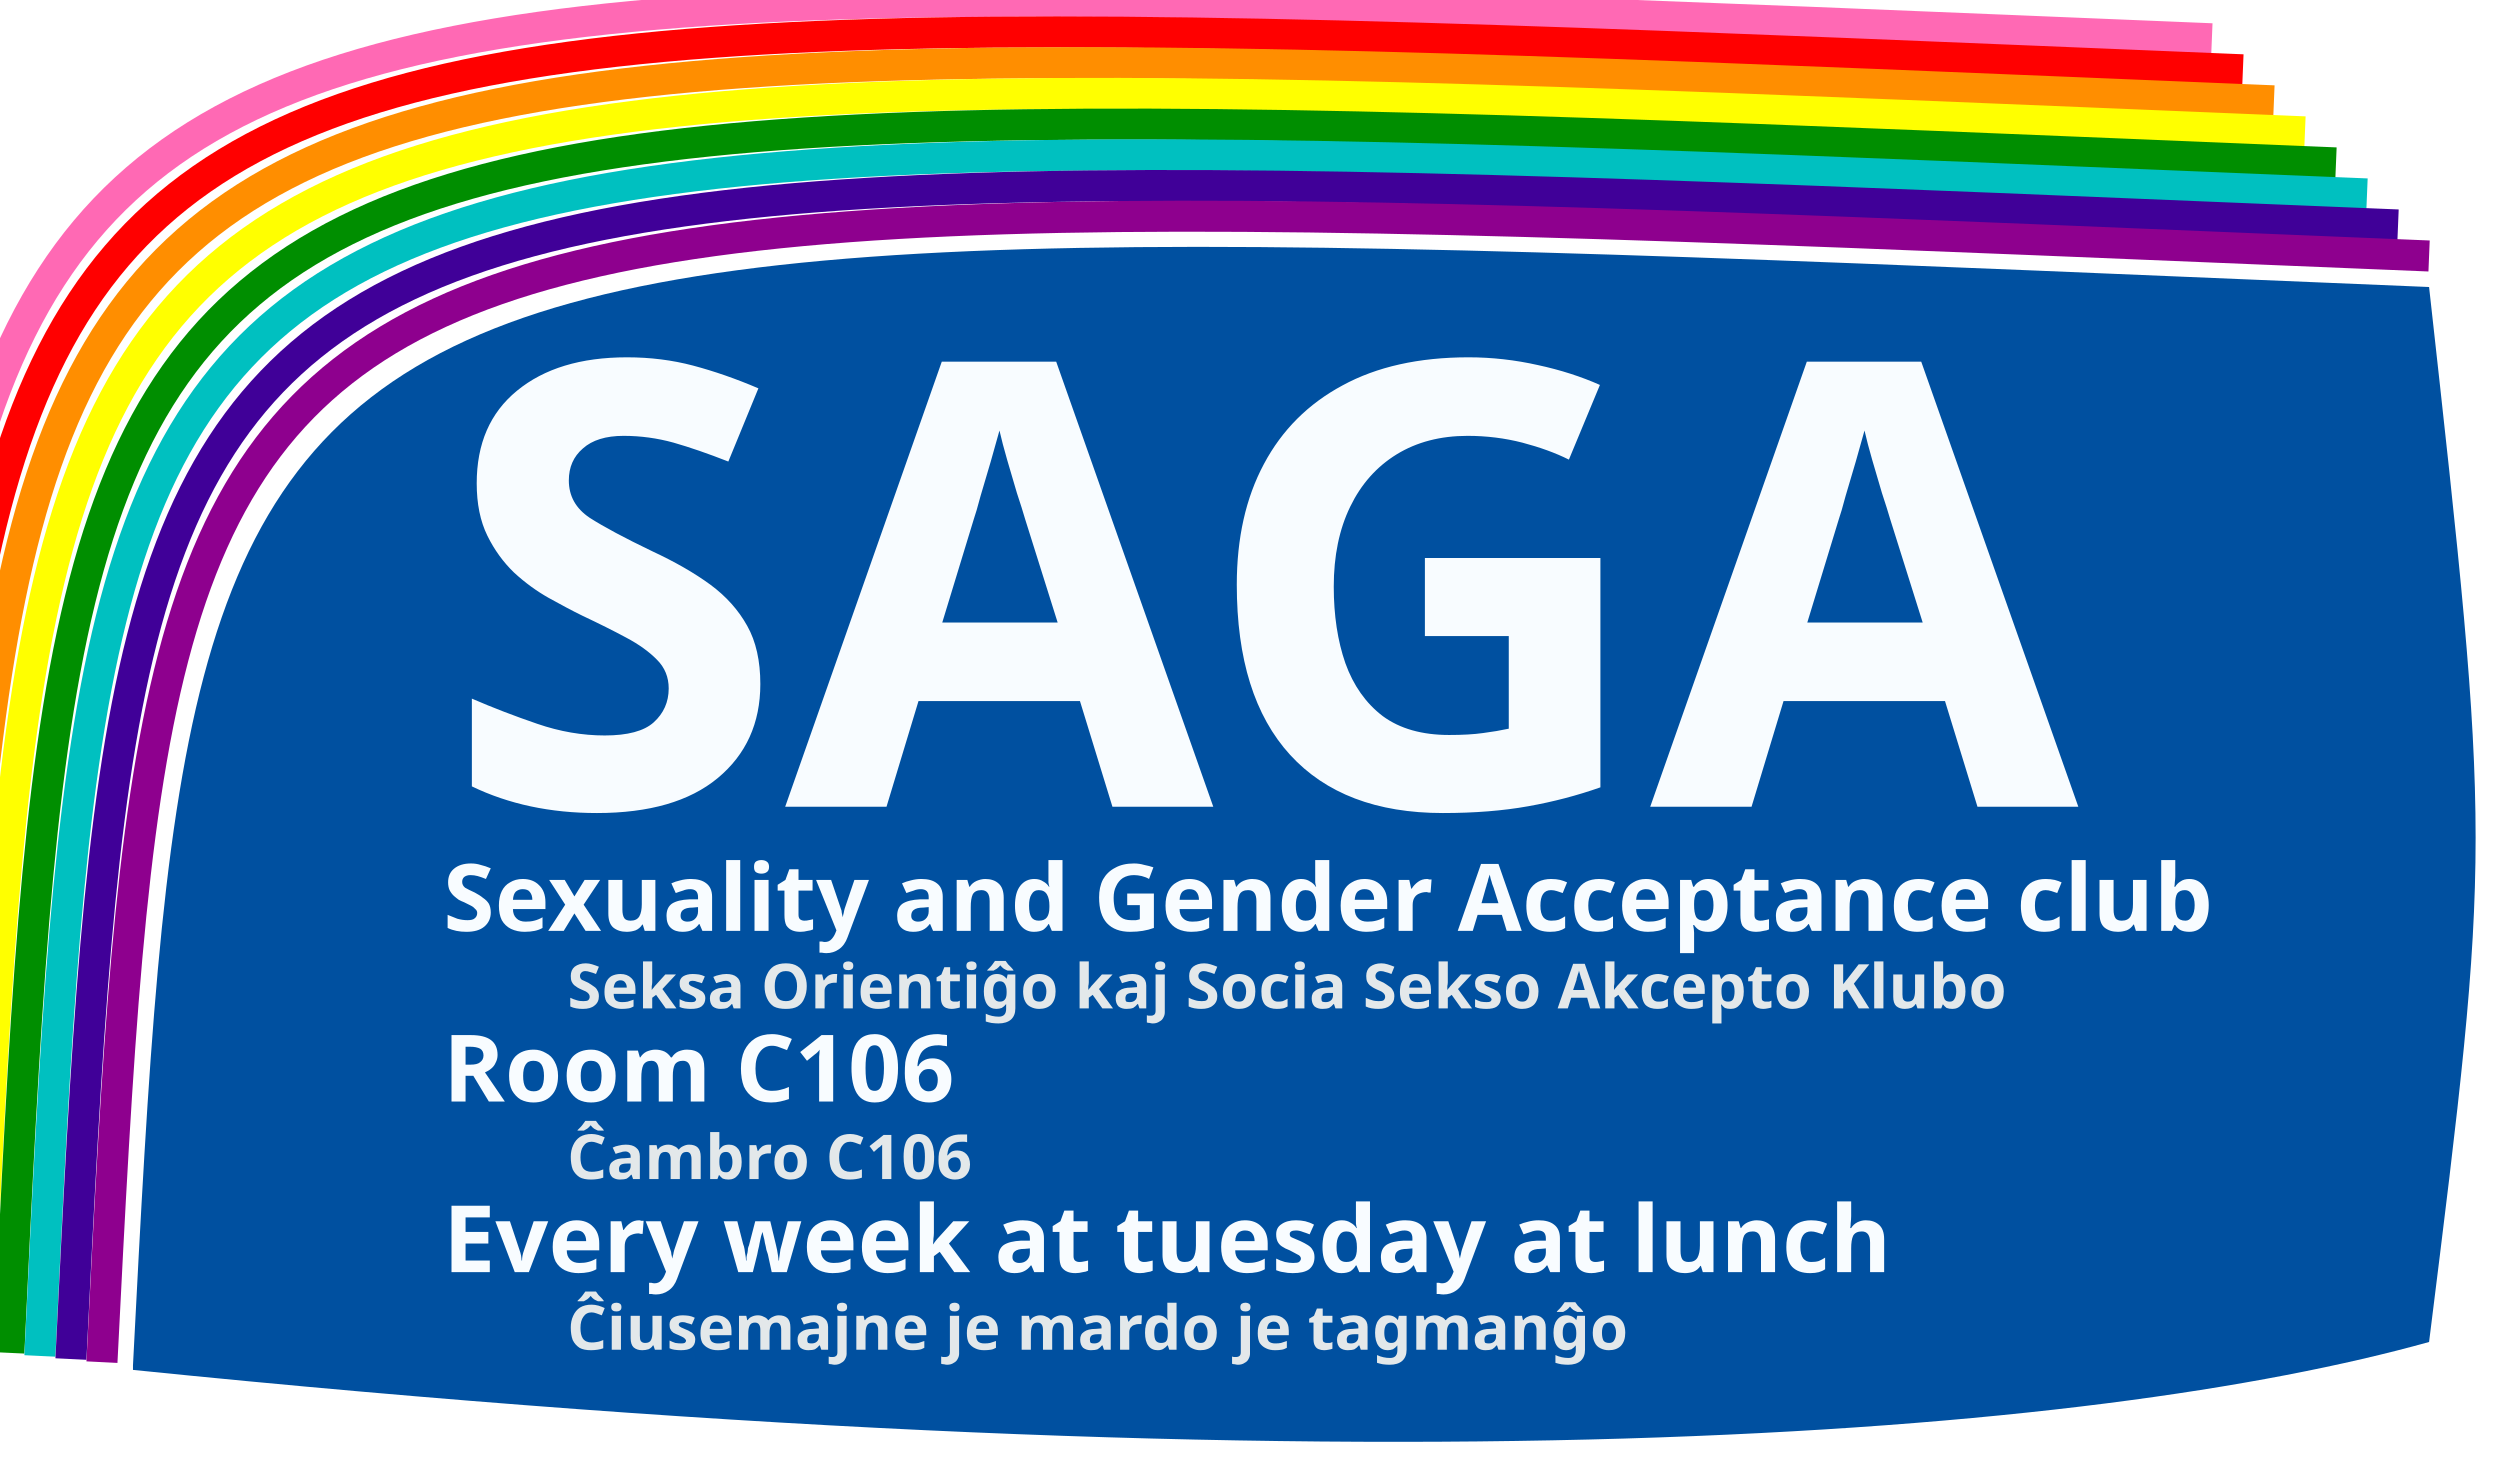
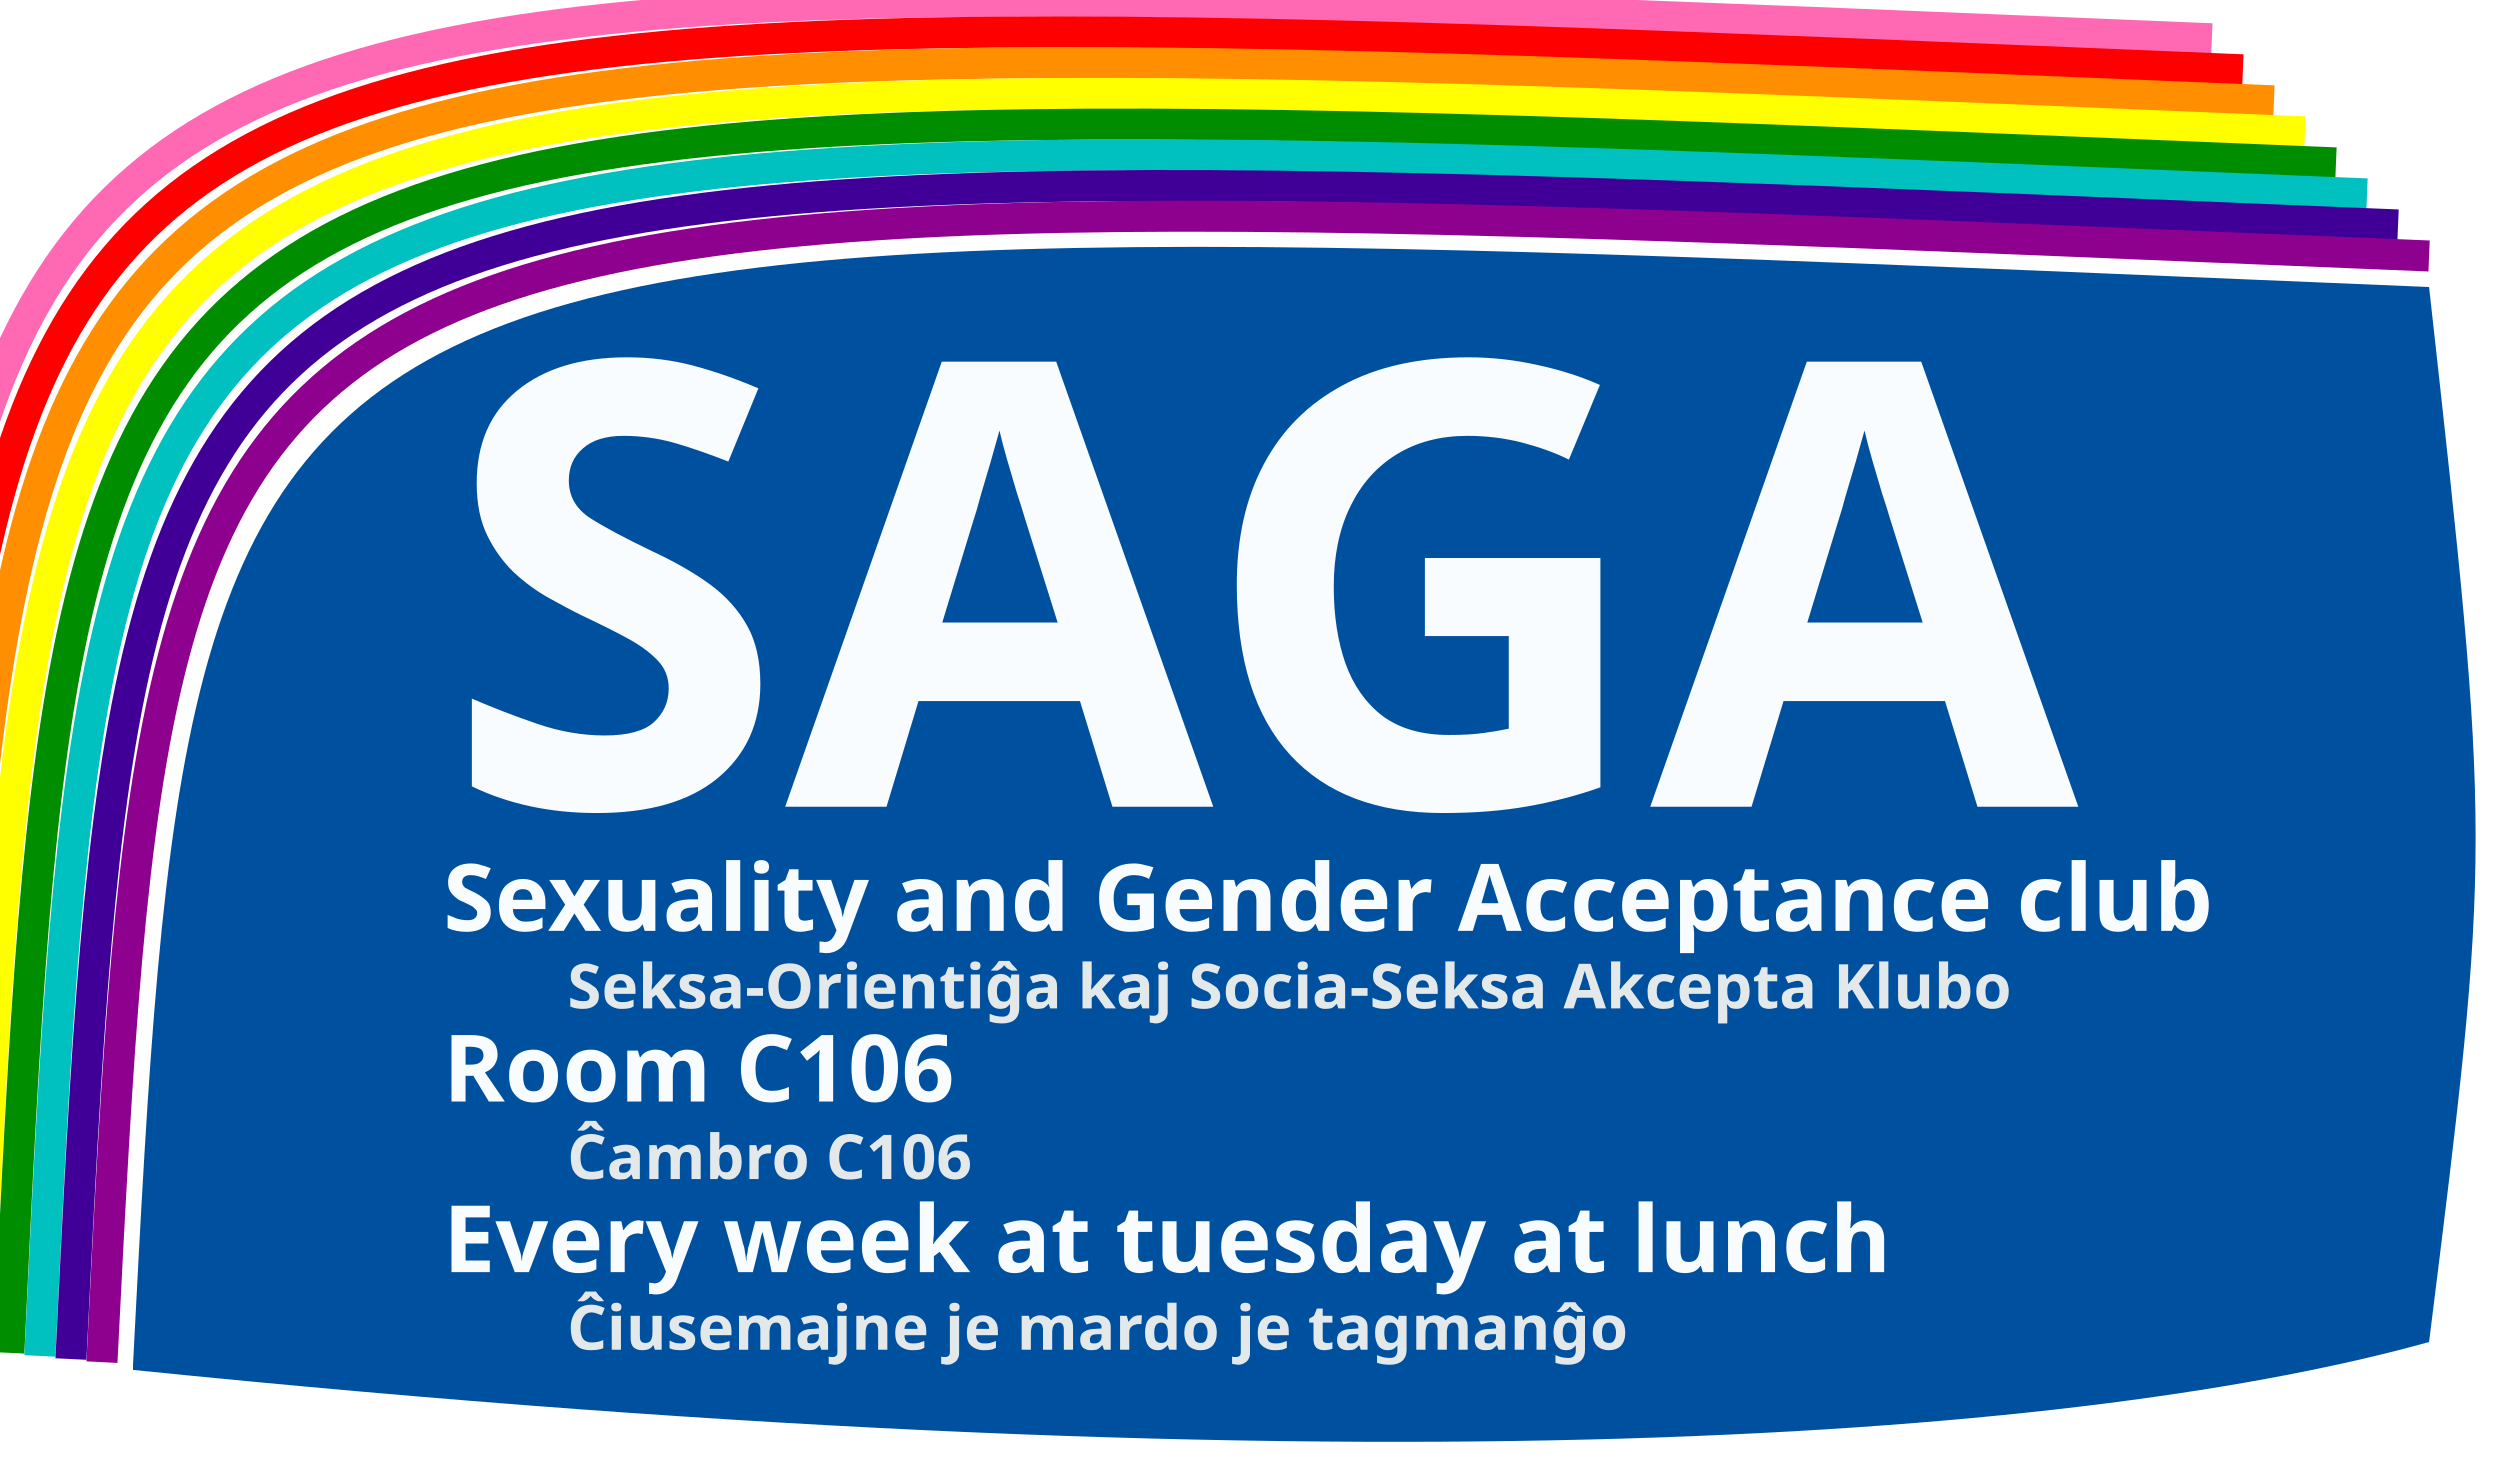
<svg xmlns="http://www.w3.org/2000/svg" viewBox="0 5 72 47" width="432" height="252" version="1.1">
  <path d="M -8 48.2 c 2 -45.95 2 -44.95 75 -41.95" stroke="#ff69b4" fill="none" />
  <path d="M -7 48.3 c 2 -45.05 2 -44.05 75 -41.05" stroke="#f00" fill="none" />
  <path d="M -6 48.4 c 2 -44.15 2 -43.15 75 -40.15" stroke="#ff8e00" fill="none" />
  <path d="M -5 48.5 c 2 -43.25 2 -42.25 75 -39.25" stroke="#ff0" fill="none" />
  <path d="M -4 48.6 c 2 -42.35 2 -41.35 75 -38.35" stroke="#008e00" fill="none" />
  <path d="M -3 48.7 c 2 -41.45 2 -40.45 75 -37.45" stroke="#00c0c0" fill="none" />
  <path d="M -2 48.8 c 2 -40.55 2 -39.55 75 -36.55" stroke="#400098" fill="none" />
  <path d="M -1 48.9 c 2 -39.65 2 -38.65 75 -35.65" stroke="#8e008e" fill="none" />
  <path d="M 0 49 c 2 -38.75 2 -37.75 74 -34.75 c 2 18 2 18 0 34 c -10.75 3 -33.75 5 -74 0.9" stroke="none" fill="#0050A0" />--&gt;
  <text x="10" y="31" font-family="Noto Sans" font-size="20" font-weight="bold" fill="#F8FCFF">SAGA</text>
  <text x="10" y="35" font-family="Noto Sans" font-size="3" font-weight="bold" fill="#F8FCFF">Sexuality and Gender Acceptance club</text>
-   <text x="14" y="37.5" font-family="Noto Sans" font-size="2" font-weight="bold" fill="#E3E8EA">Seksa Orientiĝo kaj Socia Sekso Akcepto Klubo</text>
+   <text x="14" y="37.5" font-family="Noto Sans" font-size="2" font-weight="bold" fill="#E3E8EA">Seksa-Orientiĝa kaj Socia-Seksa Akcepta Klubo</text>
  <text x="10" y="40.5" font-family="Noto Sans" font-size="3" font-weight="bold" fill="#F8FCFF">Room C106</text>
  <text x="14" y="43" font-family="Noto Sans" font-size="2" font-weight="bold" fill="#E3E8EA">Ĉambro C106</text>
  <text x="10" y="46" font-family="Noto Sans" font-size="3" font-weight="bold" fill="#F8FCFF">Every week at tuesday at lunch</text>
  <text x="14" y="48.5" font-family="Noto Sans" font-size="2" font-weight="bold" fill="#E3E8EA">Ĉiusemajne je mardo je tagmanĝo</text>
</svg>
